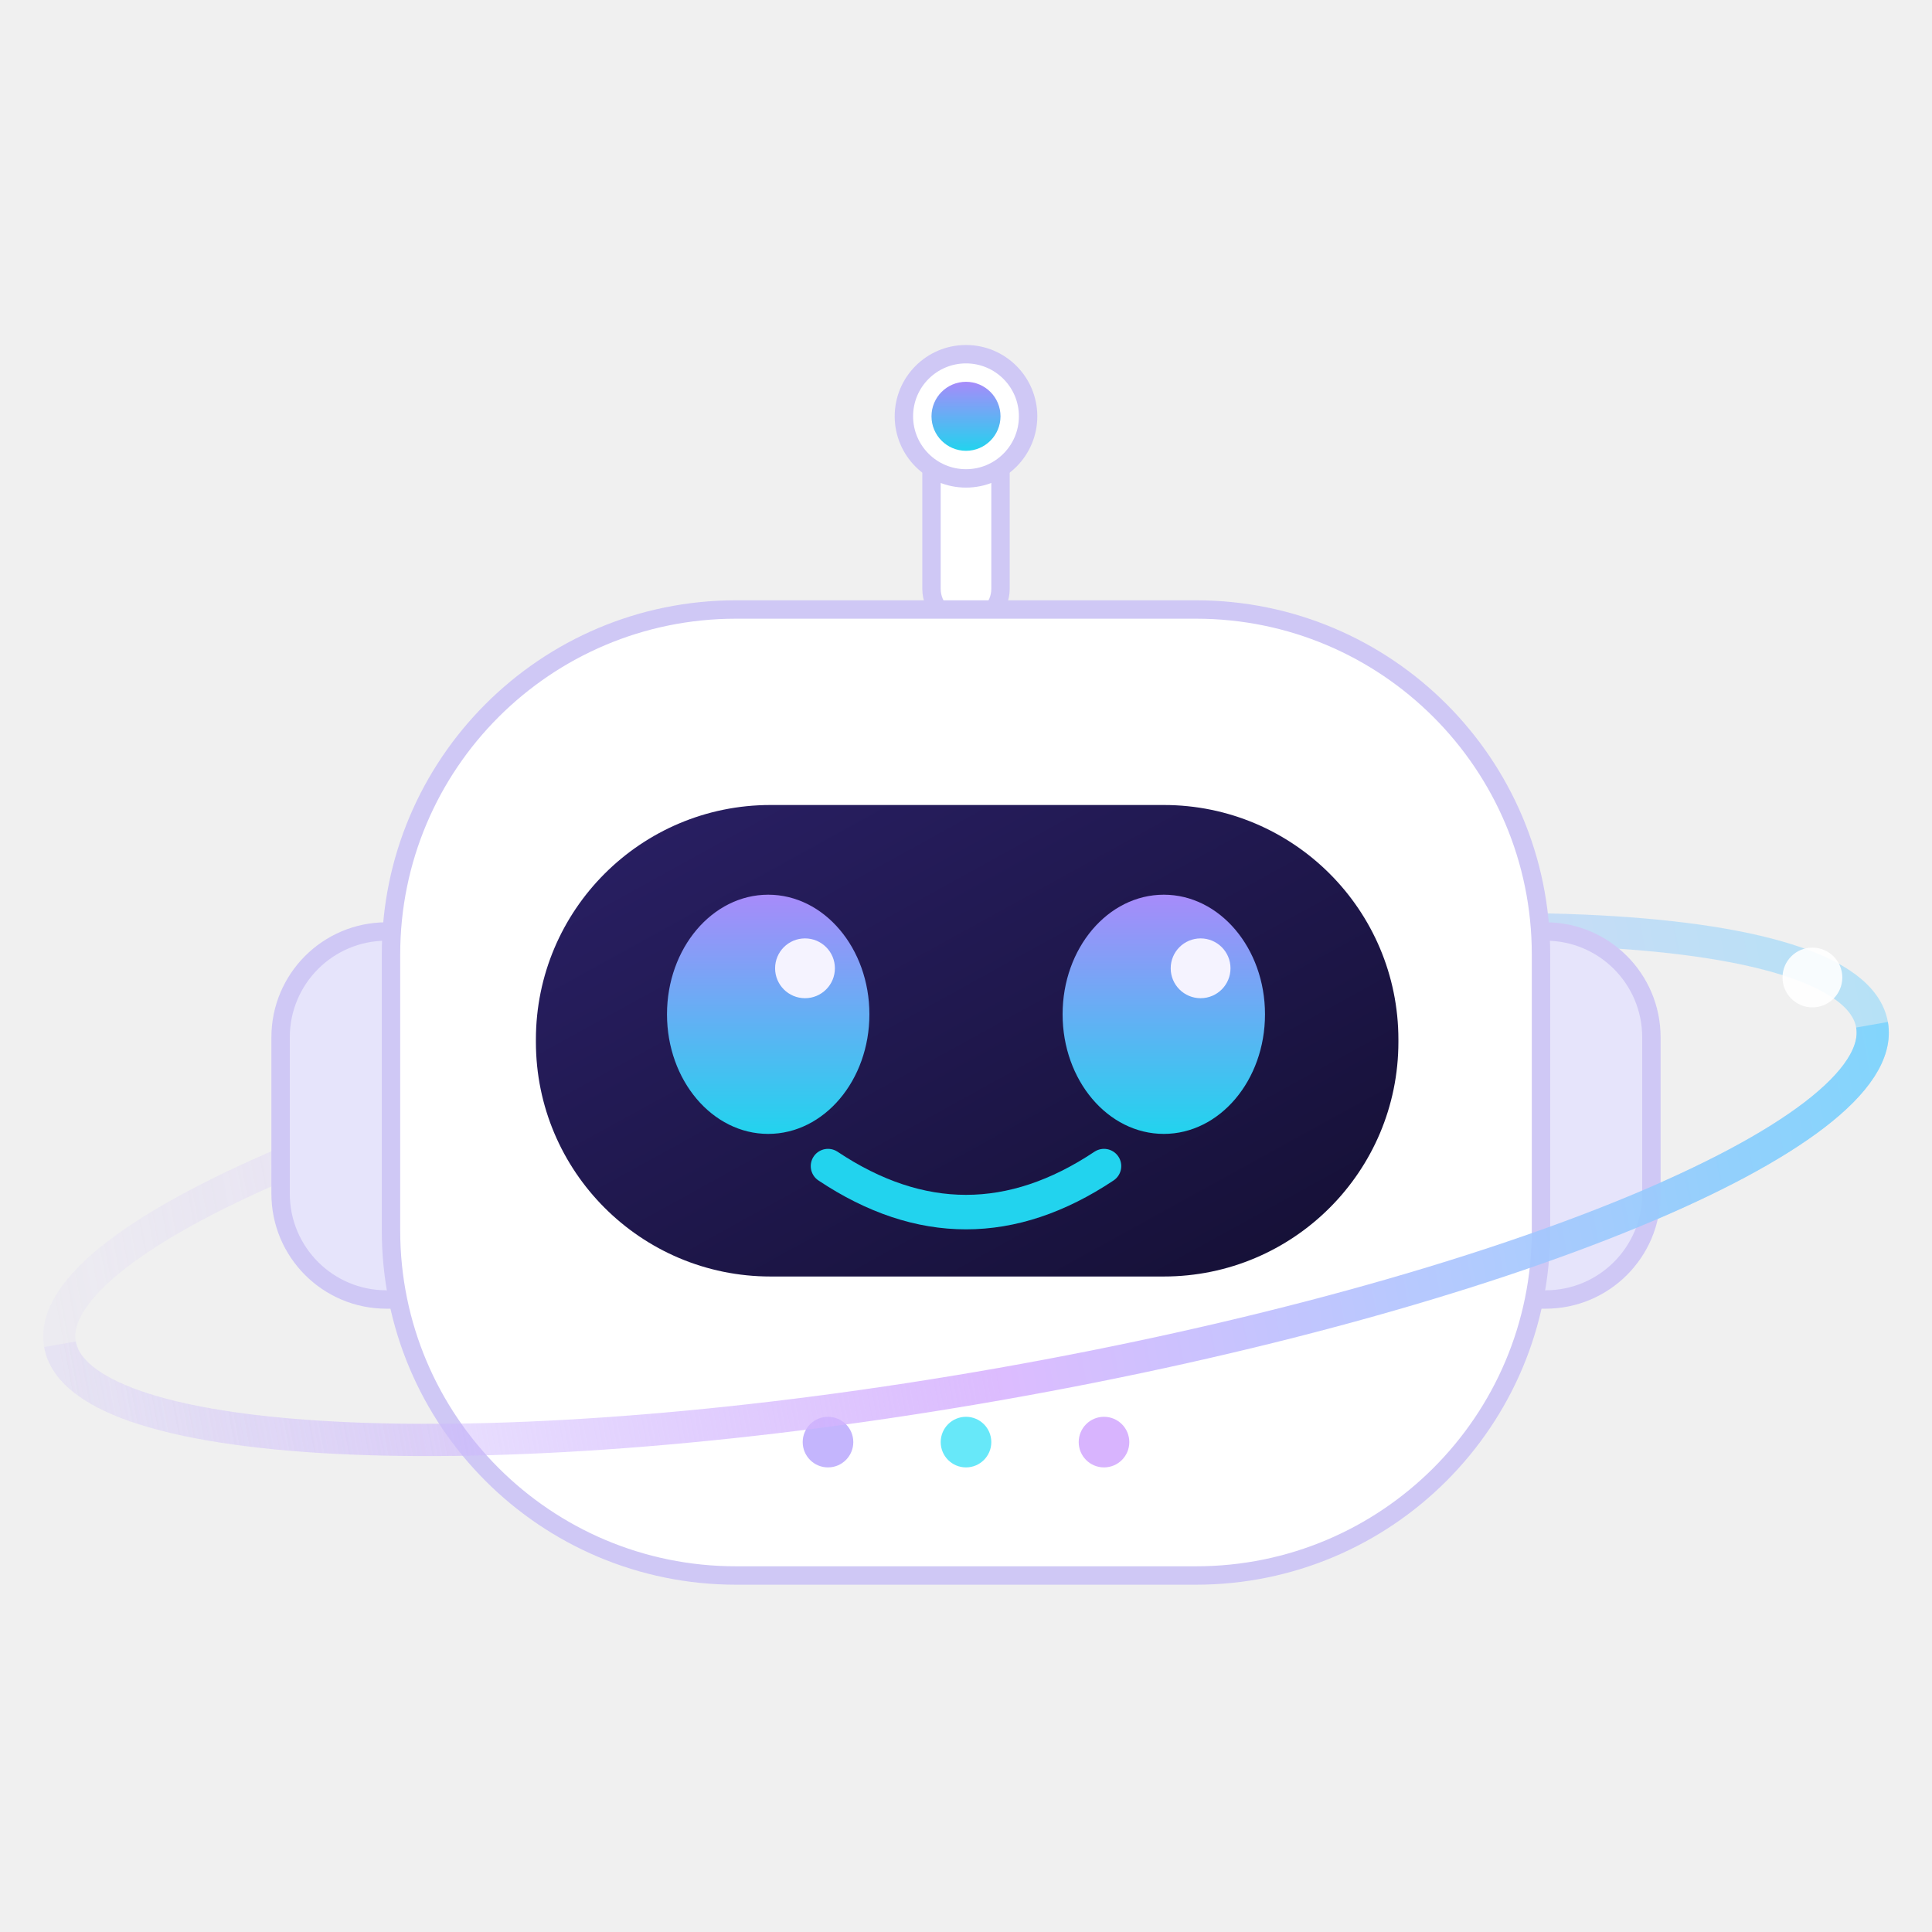
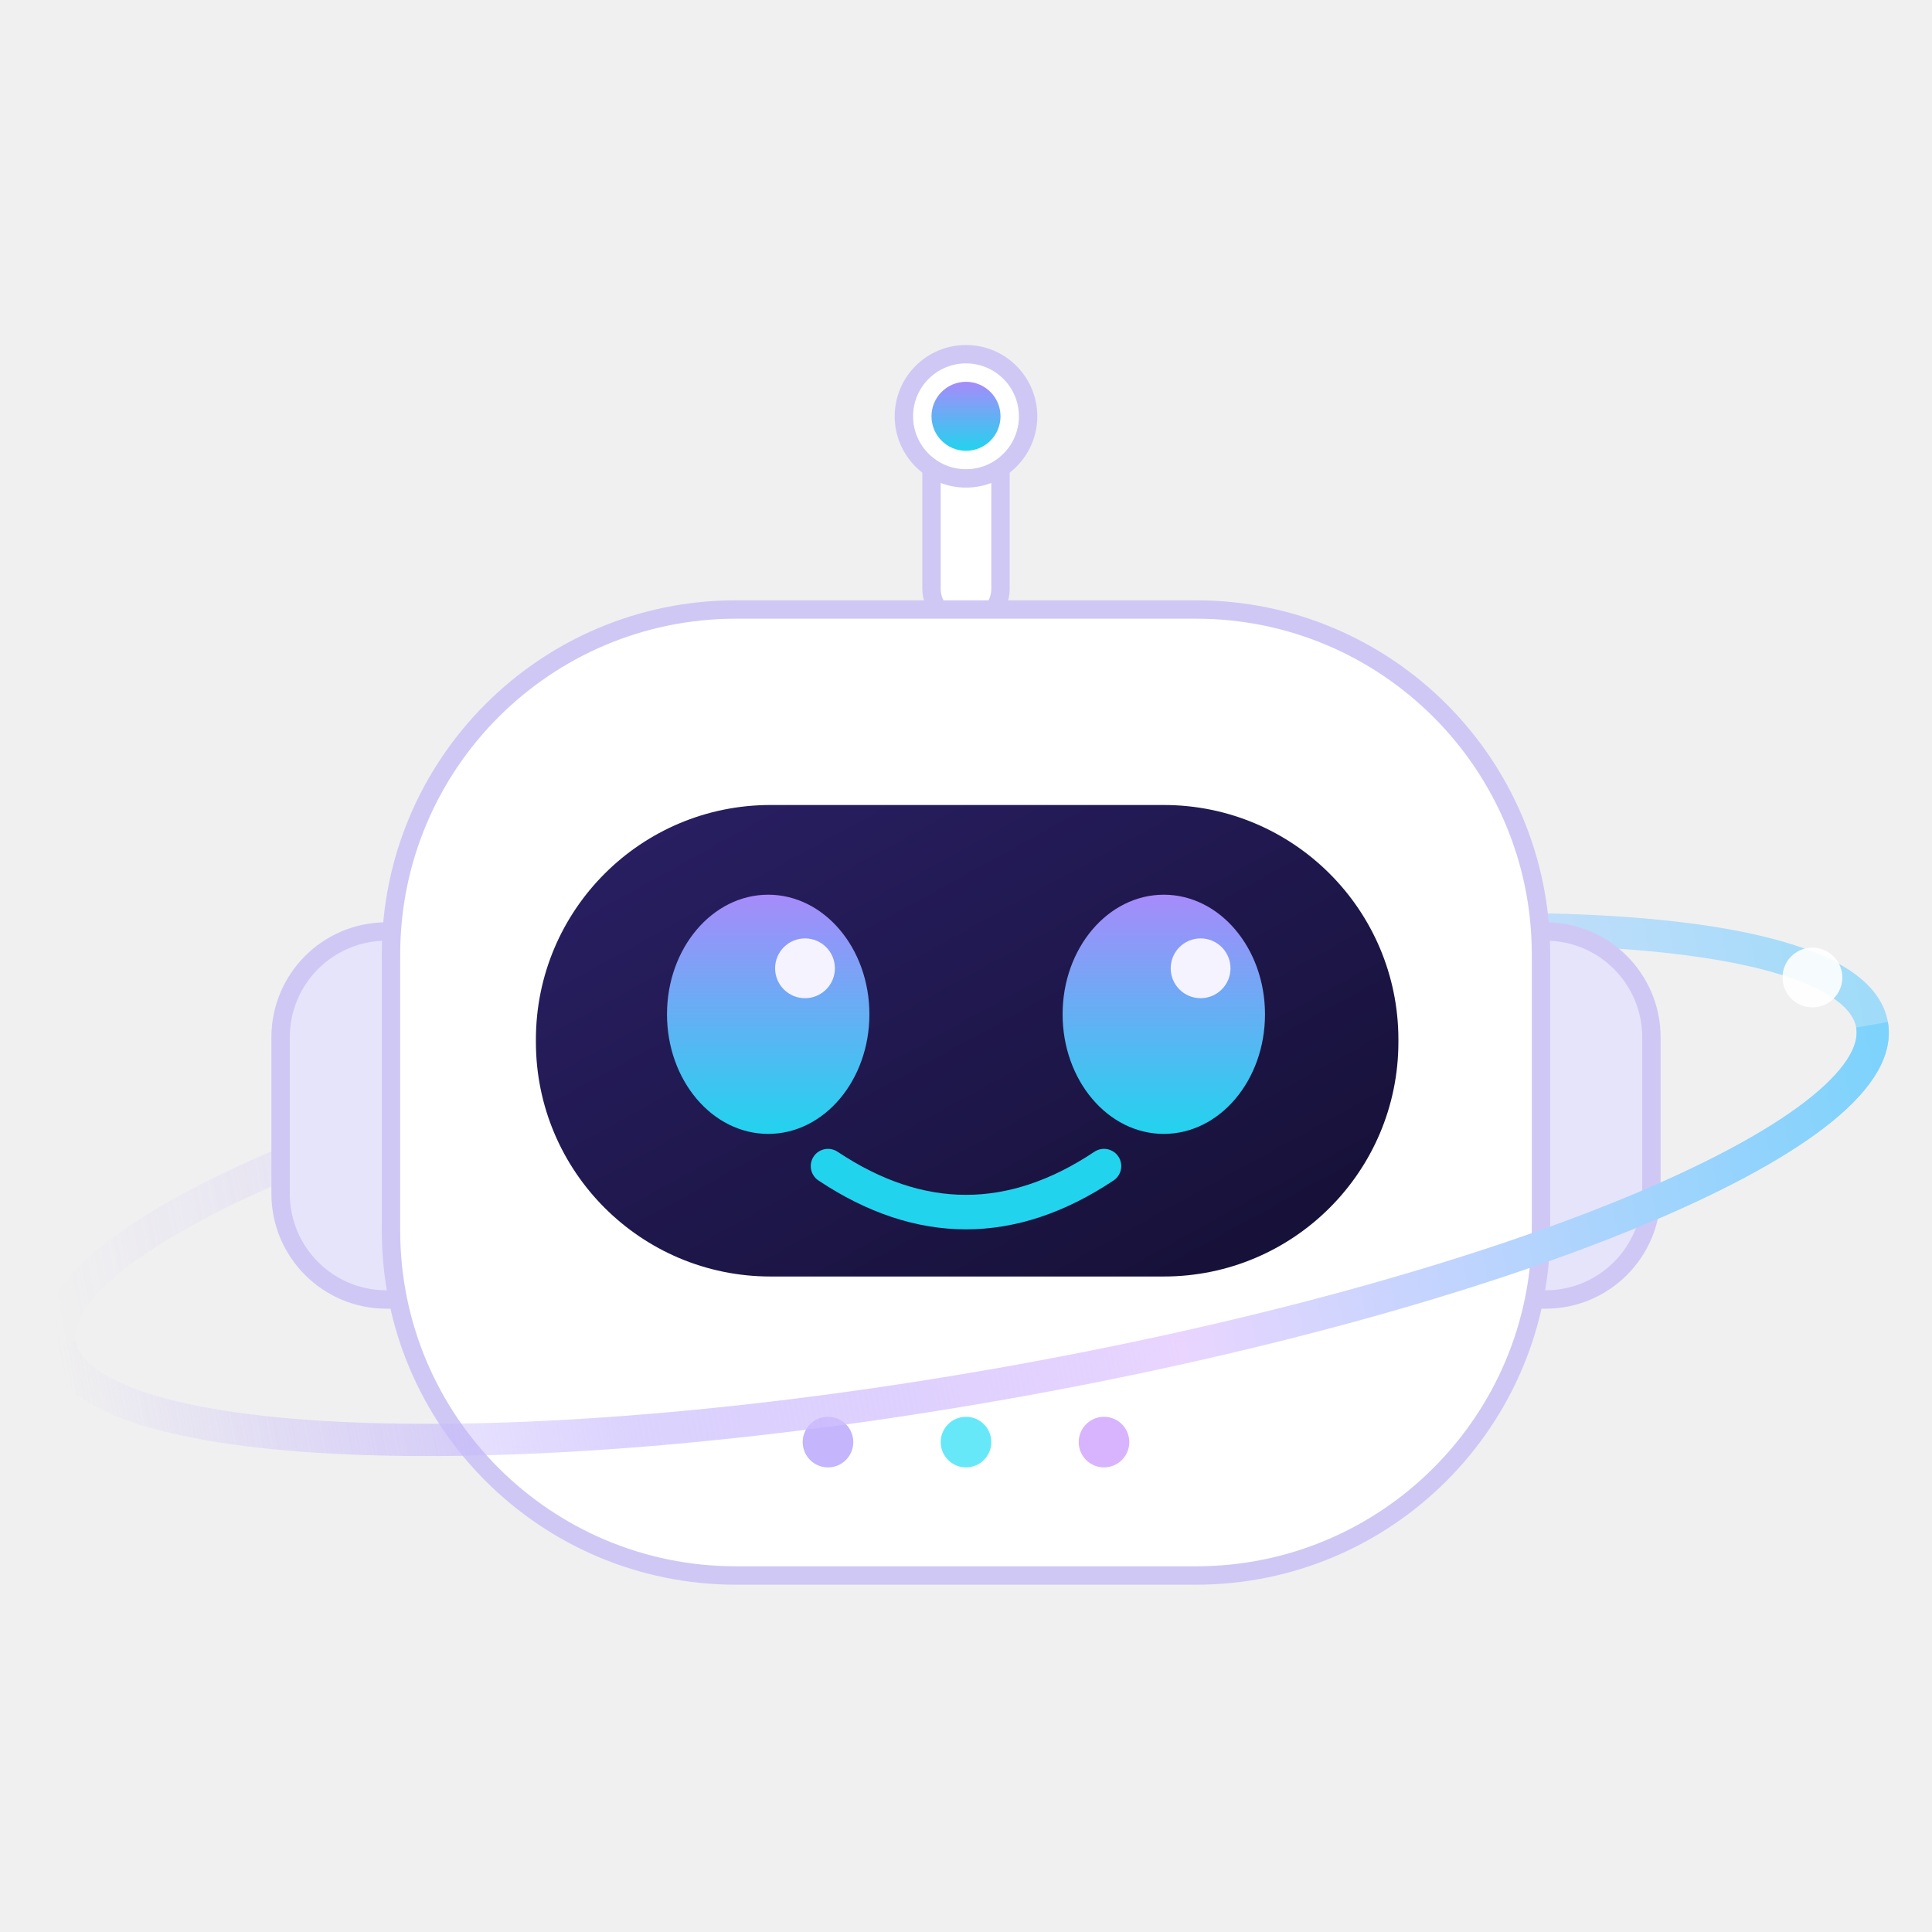
<svg xmlns="http://www.w3.org/2000/svg" viewBox="92 45 840 840" width="64" height="64">
  <defs>
    <linearGradient id="brand" x1="0" y1="0" x2="1" y2="0">
      <stop offset="0" stop-color="#A78BFA" />
      <stop offset="1" stop-color="#22D3EE" />
    </linearGradient>
    <linearGradient id="eye" x1="0" y1="0" x2="0" y2="1">
      <stop offset="0" stop-color="#A78BFA" />
      <stop offset="1" stop-color="#22D3EE" />
    </linearGradient>
    <linearGradient id="visor" x1="0" y1="0" x2="1" y2="1">
      <stop offset="0" stop-color="#2A2066" />
      <stop offset="1" stop-color="#140F33" />
    </linearGradient>
    <linearGradient id="plate" x1="0" y1="0" x2="1" y2="1">
      <stop offset="0" stop-color="#2B1863" />
      <stop offset="0.55" stop-color="#161038" />
      <stop offset="1" stop-color="#0F2A44" />
    </linearGradient>
    <radialGradient id="nebulaPurple" cx="0.5" cy="0.5" r="0.5">
      <stop offset="0" stop-color="#8B5CF6" stop-opacity="0.45" />
      <stop offset="1" stop-color="#8B5CF6" stop-opacity="0" />
    </radialGradient>
    <radialGradient id="nebulaCyan" cx="0.5" cy="0.5" r="0.5">
      <stop offset="0" stop-color="#22D3EE" stop-opacity="0.35" />
      <stop offset="1" stop-color="#22D3EE" stop-opacity="0" />
    </radialGradient>
    <linearGradient id="orbit" x1="0" y1="0" x2="1" y2="0">
-       <stop offset="0" stop-color="#C4B5FD" stop-opacity="0.15" />
-       <stop offset="0.5" stop-color="#D8B4FE" stop-opacity="0.9" />
-       <stop offset="1" stop-color="#7DD3FC" stop-opacity="0.9" />
+       <stop offset="0" stop-color="#C4B5FD" stop-opacity="0" />
+       <stop offset="0.3" stop-color="#C4B5FD" stop-opacity="0.6" />
+       <stop offset="0.6" stop-color="#E9D5FF" stop-opacity="1" />
+       <stop offset="1" stop-color="#7DD3FC" stop-opacity="1" />
    </linearGradient>
    <clipPath id="orbitFront">
      <rect x="-600" y="0" width="1200" height="600" />
    </clipPath>
  </defs>
  <g>
-     <g transform="translate(512 560) rotate(-10)" opacity="0.55">
+     <g transform="translate(512 560) rotate(-10)" opacity="0.7">
      <ellipse cx="0" cy="0" rx="400" ry="88" fill="none" stroke="url(#orbit)" stroke-width="14" />
    </g>
    <rect x="497" y="236" width="30" height="80" rx="15" fill="#FFFFFF" stroke="#CFC8F5" stroke-width="8" />
    <circle cx="512" cy="226" r="27" fill="#FFFFFF" stroke="#CFC8F5" stroke-width="8" />
    <circle cx="512" cy="226" r="15" fill="url(#eye)" />
    <rect x="214" y="450" width="96" height="160" rx="46" fill="#E6E4FB" stroke="#CFC8F5" stroke-width="8" />
    <rect x="714" y="450" width="96" height="160" rx="46" fill="#E6E4FB" stroke="#CFC8F5" stroke-width="8" />
    <rect x="262" y="310" width="500" height="420" rx="150" fill="#FFFFFF" stroke="#CFC8F5" stroke-width="8" />
    <rect x="325" y="395" width="375" height="205" rx="102" fill="url(#visor)" />
    <ellipse cx="426" cy="486" rx="44" ry="52" fill="url(#eye)" />
    <ellipse cx="598" cy="486" rx="44" ry="52" fill="url(#eye)" />
    <circle cx="442" cy="466" r="13" fill="#F5F3FF" />
    <circle cx="614" cy="466" r="13" fill="#F5F3FF" />
    <path d="M 452 552 Q 512 592 572 552" fill="none" stroke="#22D3EE" stroke-width="15" stroke-linecap="round" />
    <circle cx="452" cy="672" r="11" fill="#C4B5FD" />
    <circle cx="512" cy="672" r="11" fill="#67E8F9" />
    <circle cx="572" cy="672" r="11" fill="#D8B4FE" />
    <g transform="translate(512 560) rotate(-10)" clip-path="url(#orbitFront)">
      <ellipse cx="0" cy="0" rx="400" ry="88" fill="none" stroke="url(#orbit)" stroke-width="14" />
    </g>
    <circle cx="880" cy="470" r="13" fill="#FFFFFF" opacity="0.9" />
  </g>
</svg>
